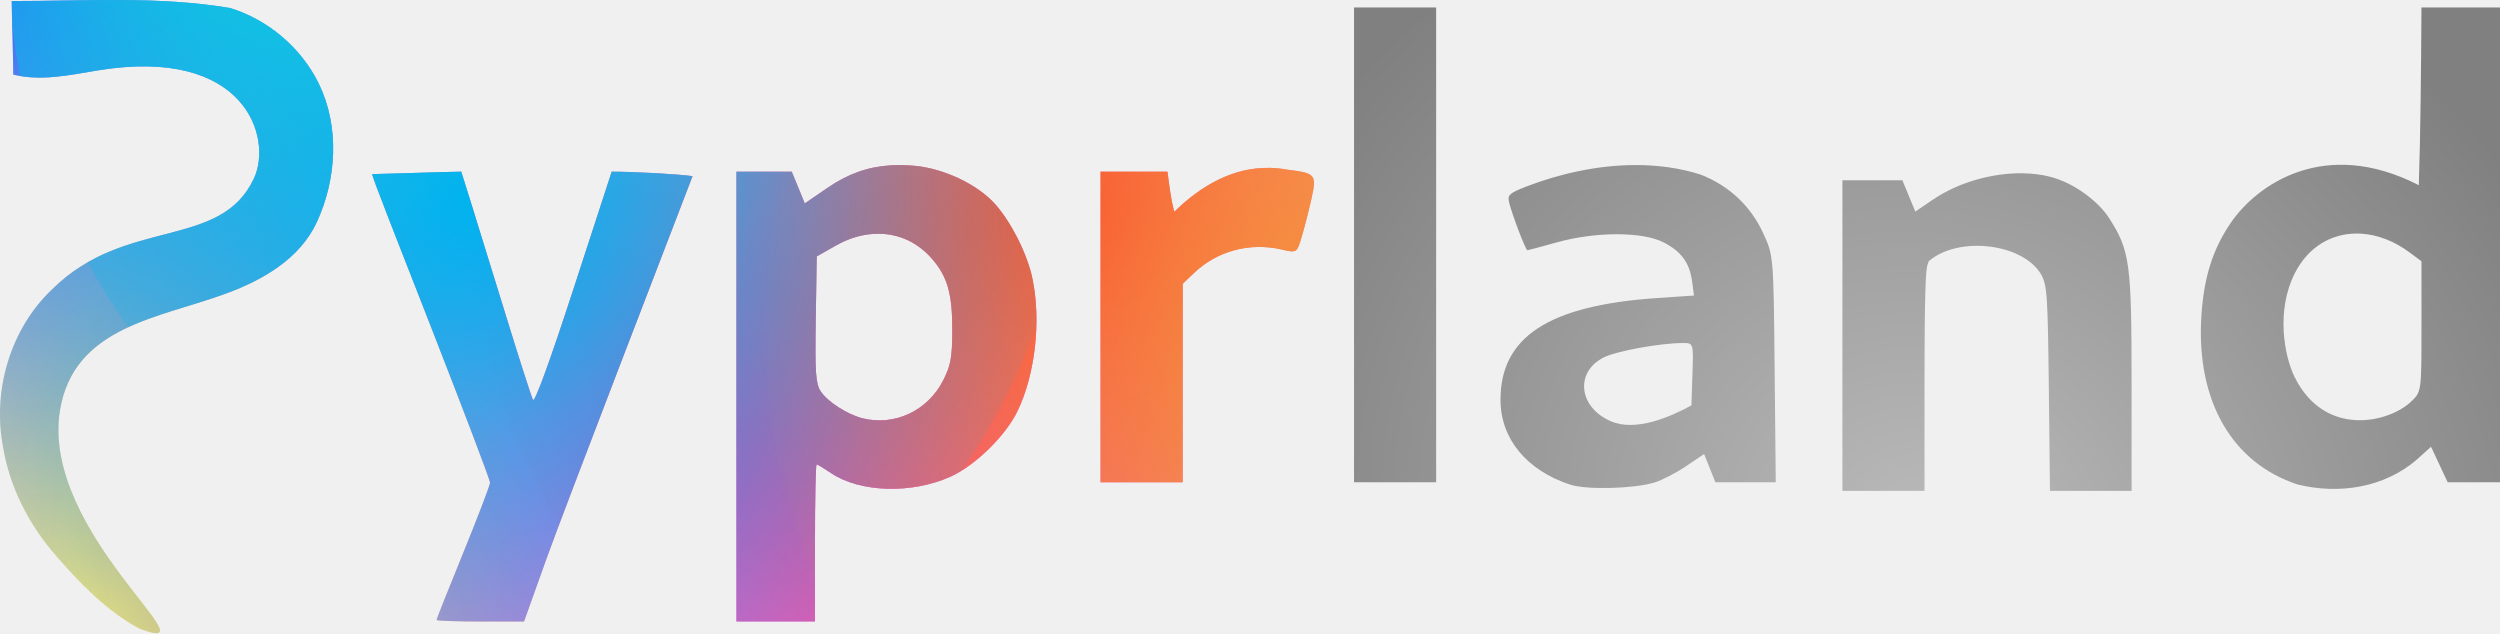
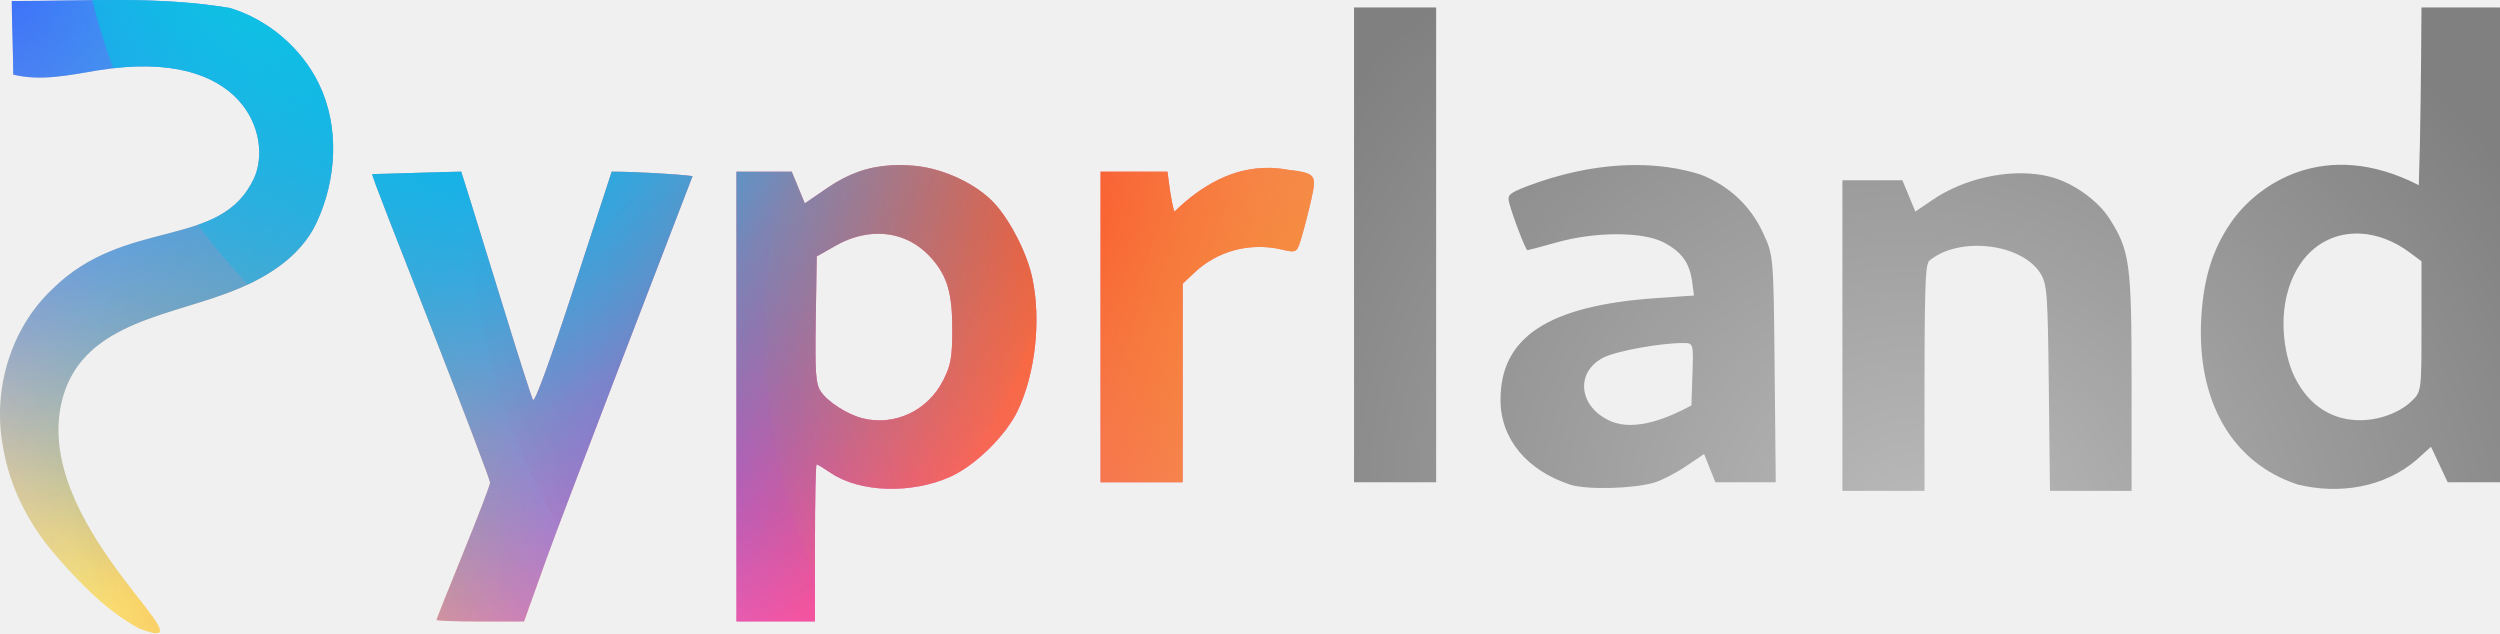
<svg xmlns="http://www.w3.org/2000/svg" xmlns:xlink="http://www.w3.org/1999/xlink" width="206.253mm" height="52.243mm" viewBox="0 0 206.253 52.243" version="1.1" id="svg1" xml:space="preserve">
  <defs id="defs1">
    <linearGradient id="linearGradient54">
      <stop style="stop-color:#bbbbbb;stop-opacity:1;" offset="0" id="stop54" />
      <stop style="stop-color:#808080;stop-opacity:1;" offset="1" id="stop55" />
    </linearGradient>
    <linearGradient id="linearGradient53">
-       <stop style="stop-color:#00d4d9;stop-opacity:1;" offset="0" id="stop52" />
-       <stop style="stop-color:#00aef1;stop-opacity:0;" offset="1" id="stop53" />
+       <stop style="stop-color:#00d4d9;stop-opacity:1" offset="0" id="stop52" />
+       <stop style="stop-color:#00aef1;stop-opacity:0" offset="1" id="stop53" />
    </linearGradient>
    <linearGradient id="linearGradient51">
-       <stop style="stop-color:#00aef1;stop-opacity:1;" offset="0" id="stop50" />
-       <stop style="stop-color:#00aef1;stop-opacity:0;" offset="1" id="stop51" />
+       <stop style="stop-color:#00aef1;stop-opacity:1" offset="0" id="stop50" />
+       <stop style="stop-color:#00aef1;stop-opacity:0" offset="1" id="stop51" />
    </linearGradient>
    <linearGradient id="linearGradient25">
-       <stop style="stop-color:#ff2a2a;stop-opacity:1;" offset="0" id="stop24" />
-       <stop style="stop-color:#ff2a2a;stop-opacity:0;" offset="1" id="stop25" />
+       <stop style="stop-color:#ff2a2a;stop-opacity:1" offset="0" id="stop24" />
+       <stop style="stop-color:#ff2a2a;stop-opacity:0" offset="1" id="stop25" />
    </linearGradient>
    <linearGradient id="linearGradient23">
-       <stop style="stop-color:#ff2ab0;stop-opacity:1;" offset="0" id="stop22" />
-       <stop style="stop-color:#ff6dc9;stop-opacity:0;" offset="1" id="stop23" />
+       <stop style="stop-color:#ff2ab0;stop-opacity:1" offset="0" id="stop22" />
+       <stop style="stop-color:#ff6dc9;stop-opacity:0" offset="1" id="stop23" />
    </linearGradient>
    <linearGradient id="linearGradient21">
-       <stop style="stop-color:#f49235;stop-opacity:1;" offset="0" id="stop20" />
-       <stop style="stop-color:#f49135;stop-opacity:0;" offset="1" id="stop21" />
+       <stop style="stop-color:#f49235;stop-opacity:1" offset="0" id="stop20" />
+       <stop style="stop-color:#f49135;stop-opacity:0" offset="1" id="stop21" />
    </linearGradient>
    <linearGradient id="linearGradient19">
-       <stop style="stop-color:#c62aff;stop-opacity:0.831;" offset="0" id="stop18" />
-       <stop style="stop-color:#c42aff;stop-opacity:0;" offset="1" id="stop19" />
+       <stop style="stop-color:#c62aff;stop-opacity:0.831" offset="0" id="stop18" />
+       <stop style="stop-color:#f13737;stop-opacity:0" offset="1" id="stop19" />
    </linearGradient>
    <linearGradient id="linearGradient17">
-       <stop style="stop-color:#2a3cff;stop-opacity:0.831;" offset="0" id="stop16" />
-       <stop style="stop-color:#2a3cff;stop-opacity:0;" offset="1" id="stop17" />
+       <stop style="stop-color:#2a3cff;stop-opacity:0.831" offset="0" id="stop16" />
+       <stop style="stop-color:#2a3cff;stop-opacity:0" offset="1" id="stop17" />
    </linearGradient>
    <linearGradient id="linearGradient14">
-       <stop style="stop-color:#ffd82a;stop-opacity:0.831;" offset="0" id="stop14" />
-       <stop style="stop-color:#ffd82a;stop-opacity:0;" offset="1" id="stop15" />
+       <stop style="stop-color:#ffd82a;stop-opacity:0.831" offset="0" id="stop14" />
+       <stop style="stop-color:#ffd82a;stop-opacity:0" offset="1" id="stop15" />
    </linearGradient>
    <linearGradient id="swatch12">
      <stop style="stop-color:#2a62ff;stop-opacity:1;" offset="0" id="stop12" />
      <stop style="stop-color:#2a37ff;stop-opacity:0;" offset="1" id="stop13" />
    </linearGradient>
    <radialGradient xlink:href="#linearGradient14" id="radialGradient15" cx="53.437" cy="164.997" fx="53.437" fy="164.997" r="51.563" gradientTransform="matrix(1,0,0,1.017305,-42.37142,-107.4735)" gradientUnits="userSpaceOnUse" />
    <radialGradient xlink:href="#linearGradient17" id="radialGradient16" gradientUnits="userSpaceOnUse" gradientTransform="matrix(1,0,0,1.017305,-63.14309,-154.9542)" cx="53.437" cy="164.997" fx="53.437" fy="164.997" r="51.563" />
    <radialGradient xlink:href="#linearGradient19" id="radialGradient16-1" gradientUnits="userSpaceOnUse" gradientTransform="matrix(1,0,0,1.017305,-5.555063,-113.7769)" cx="53.437" cy="164.997" fx="53.437" fy="164.997" r="51.563" />
    <radialGradient xlink:href="#linearGradient23" id="radialGradient16-1-3" gradientUnits="userSpaceOnUse" gradientTransform="matrix(1,0,0,1.017305,14.83241,-80.2341)" cx="51.435" cy="166.508" fx="51.435" fy="166.508" r="51.563" />
    <radialGradient xlink:href="#linearGradient21" id="radialGradient16-1-3-3" gradientUnits="userSpaceOnUse" gradientTransform="matrix(1,0,0,1.017305,51.56334,-126.1924)" cx="51.435" cy="166.508" fx="51.435" fy="166.508" r="51.563" />
    <radialGradient xlink:href="#linearGradient25" id="radialGradient16-1-3-5" gradientUnits="userSpaceOnUse" gradientTransform="matrix(1,0,0,1.017305,27.18932,-136.864)" cx="51.435" cy="166.508" fx="51.435" fy="166.508" r="51.563" />
-     <radialGradient xlink:href="#linearGradient51" id="radialGradient50" gradientUnits="userSpaceOnUse" gradientTransform="matrix(1,0,0,1.017305,-25.98624,-144.6633)" cx="55.049" cy="172.664" fx="55.049" fy="172.664" r="51.563" />
+     <radialGradient xlink:href="#linearGradient51" id="radialGradient50" gradientUnits="userSpaceOnUse" gradientTransform="matrix(1,0,0,1.017305,-25.98624,-144.6633)" cx="56.177" cy="161.938" fx="56.177" fy="161.938" r="51.563" />
    <radialGradient xlink:href="#linearGradient53" id="radialGradient50-3" gradientUnits="userSpaceOnUse" gradientTransform="matrix(1,0,0,1.017305,-10.8972,-157.2525)" cx="23.503" cy="156.17" fx="23.503" fy="156.17" r="51.563" />
    <clipPath clipPathUnits="userSpaceOnUse" id="clipPath53">
      <path id="path53" style="fill:#ffffff;stroke-width:1.113" d="m 0.304,14.545 c -3.019,-0.019 -6.049,0.086 -9.042,0.083 0.003,0.179 0.005,0.358 0.008,0.537 0.02,1.845 0.106,3.688 0.115,5.533 2.305,0.562 4.654,0.036 6.946,-0.342 12.218,-2.017 14.463,5.545 12.923,8.889 -2.734,5.937 -10.589,3.175 -16.621,9.131 -3.494,3.281 -4.98,8.394 -4.085,13.068 0.554,3.306 2.13,6.379 4.325,8.895 1.994,2.311 4.177,4.571 6.88,6.048 6.668,2.574 -8.082,-7.811 -6.523,-17.927 1.116,-7.024 8.262,-7.671 13.722,-9.707 3.011,-1.1 6.086,-2.866 7.48,-5.887 1.633,-3.54 1.897,-7.873 0.156,-11.432 -1.446,-2.956 -4.19,-5.27 -7.307,-6.228 -2.951,-0.499 -5.959,-0.642 -8.979,-0.661 z m 63.475,13.637 c -1.898,0.115 -3.538,0.709 -5.214,1.856 l -1.875,1.284 -0.537,-1.307 -0.538,-1.307 -4.565,-0.002 V 47.261 65.816 h 3.24 3.24 v -6.48 c 0,-3.564 0.061,-6.48 0.134,-6.48 0.074,0 0.602,0.318 1.175,0.706 2.387,1.62 6.649,1.752 9.87,0.307 2.04,-0.916 4.564,-3.39 5.54,-5.431 1.463,-3.062 1.951,-7.472 1.211,-10.956 -0.428,-2.013 -1.761,-4.654 -3.096,-6.132 -1.446,-1.601 -4.19,-2.903 -6.588,-3.127 -0.701,-0.065 -1.363,-0.08 -1.995,-0.042 z m -1.511,5.664 c 1.728,-0.134 3.502,0.436 4.905,2.035 1.289,1.468 1.696,2.901 1.686,5.931 -0.008,2.245 -0.123,2.876 -0.757,4.124 -1.266,2.491 -4.004,3.777 -6.639,3.117 -1.278,-0.32 -2.896,-1.364 -3.469,-2.239 -0.405,-0.618 -0.467,-1.532 -0.399,-5.924 l 0.081,-5.193 1.62,-0.918 c 0.914,-0.518 1.935,-0.852 2.972,-0.933 z m 32.854,-5.452 c -3.084,-0.088 -5.736,1.465 -7.949,3.622 -0.295,-1.084 -0.414,-2.2 -0.561,-3.31 h -5.52 v 12.812 12.812 h 3.387 3.387 v -8.189 -8.189 l 0.957,-0.908 c 1.906,-1.809 4.591,-2.522 7.214,-1.916 1.25,0.289 1.25,0.289 1.657,-1.081 0.224,-0.753 0.579,-2.141 0.79,-3.085 0.454,-2.028 0.369,-2.13 -2.013,-2.427 -0.458,-0.083 -0.908,-0.129 -1.348,-0.142 z m -66.777,0.312 c -0.832,0 -6.608,0.199 -7.338,0.199 -0.11,0 2.187,5.799 4.86,12.644 2.673,6.844 4.86,12.609 4.86,12.81 0,0.201 -0.994,2.803 -2.209,5.782 -1.215,2.979 -2.209,5.475 -2.209,5.546 0,0.072 1.624,0.129 3.608,0.129 h 3.608 l 1.871,-5.228 c 1.367,-3.819 10.045,-26.334 12.034,-31.514 -1.132,-0.162 -4.704,-0.368 -6.67,-0.368 l -3.136,9.623 c -1.949,5.982 -3.22,9.465 -3.359,9.204 -0.123,-0.231 -1.183,-3.534 -2.354,-7.341 -1.172,-3.807 -2.454,-7.949 -2.848,-9.204 z" />
    </clipPath>
    <radialGradient xlink:href="#linearGradient54" id="radialGradient55" cx="165.978" cy="94.45" fx="165.978" fy="94.45" r="49.291" gradientTransform="matrix(1.213071,0.1811759,-0.09448548,1.135006,-31.32367,-74.32757)" gradientUnits="userSpaceOnUse" />
    <clipPath clipPathUnits="userSpaceOnUse" id="clipPath56">
      <path id="path56" style="fill:#ffffff;fill-opacity:1;stroke-width:1.113" d="m 113.583,18.998 v 19.586 19.586 h 3.387 3.387 V 38.584 18.998 h -3.387 z m 88.064,0 c -0.028,5.057 -0.081,10.634 -0.221,14.662 -7.778,-3.986 -13.346,-0.049 -15.506,3.099 -1.516,2.211 -2.256,4.595 -2.44,7.863 -0.387,6.875 2.557,11.963 7.942,13.729 3.421,0.845 7.159,0.267 9.845,-2.054 l 1.169,-1.056 0.686,1.465 0.686,1.465 h 2.159 2.159 V 38.584 18.998 h -3.24 z m -64.879,13.002 c -3.083,0.01 -6.204,0.707 -8.995,1.78 -1.403,0.554 -1.549,0.693 -1.391,1.324 0.266,1.061 1.363,3.921 1.503,3.921 0.068,0 1.151,-0.288 2.409,-0.641 3.202,-0.899 7.107,-0.9 8.835,0 1.479,0.77 2.137,1.677 2.347,3.236 l 0.153,1.145 -3.052,0.208 c -8.943,0.608 -12.929,3.208 -12.91,8.422 0.011,3.186 2.148,5.782 5.736,6.969 1.343,0.444 5.268,0.346 6.979,-0.176 0.599,-0.183 1.763,-0.785 2.585,-1.338 l 1.496,-1.008 0.466,1.164 0.466,1.164 h 2.49 2.49 l -0.092,-9.352 c -0.092,-9.351 -0.092,-9.351 -0.95,-11.209 -1.034,-2.24 -2.797,-3.893 -5.137,-4.817 -1.742,-0.556 -3.578,-0.798 -5.428,-0.793 z m 31.969,0.677 c -2.499,-0.033 -5.285,0.749 -7.363,2.155 l -1.484,1.004 -0.534,-1.291 -0.534,-1.29 h -2.474 -2.474 v 12.812 12.812 h 3.387 3.387 l 5.3e-4,-9.085 c 0,-10.089 0.193,-9.292 0.345,-9.857 2.412,-2.089 7.64,-1.508 9.227,1.007 0.546,0.926 0.596,1.626 0.683,9.468 l 0.094,8.468 h 3.367 3.367 v -8.93 c 0,-9.832 -0.14,-10.876 -1.812,-13.509 -0.959,-1.511 -2.967,-2.951 -4.815,-3.451 -0.732,-0.199 -1.534,-0.3 -2.367,-0.311 z m 27.53,4.973 c 0.138,-8.2e-4 0.276,0.003 0.415,0.011 1.334,0.084 2.724,0.605 4.009,1.564 l 0.957,0.714 v 5.379 c 0,5.379 -2.6e-4,5.378 -0.844,6.187 -1.855,1.777 -7.164,3.007 -9.637,-2.048 -0.82,-1.675 -1.554,-5.431 0.044,-8.555 1.103,-2.157 2.992,-3.239 5.057,-3.251 z m -55.554,9.034 c 0.874,0 0.874,1.64e-4 0.789,2.572 l -0.085,2.572 c -1.787,0.985 -4.601,2.175 -6.621,1.319 -2.675,-1.133 -3.022,-4.047 -0.628,-5.268 1.042,-0.532 4.676,-1.195 6.546,-1.195 z" />
    </clipPath>
  </defs>
  <g id="layer1" transform="translate(-1.873274,-18.38314)">
    <g id="g46" transform="translate(11.5797,3.840413)" clip-path="url(#clipPath53)" mask="none">
      <ellipse style="fill:url(#radialGradient15);stroke-width:0.265" id="path14" cx="11.065" cy="60.379" rx="51.563" ry="52.456" />
      <ellipse style="fill:url(#radialGradient16);stroke-width:0.265" id="ellipse15" cx="-9.706" cy="12.898" rx="51.563" ry="52.456" />
      <ellipse style="fill:url(#radialGradient16-1);stroke-width:0.265" id="ellipse15-2" cx="47.882" cy="54.076" rx="51.563" ry="52.456" />
      <ellipse style="fill:url(#radialGradient16-1-3);stroke-width:0.265" id="ellipse15-2-2" cx="68.269" cy="87.618" rx="51.563" ry="52.456" />
      <ellipse style="fill:url(#radialGradient16-1-3-5);stroke-width:0.265" id="ellipse15-2-2-1" cx="80.626" cy="30.988" rx="51.563" ry="52.456" />
      <ellipse style="fill:url(#radialGradient16-1-3-3);stroke-width:0.265" id="ellipse15-2-2-7" cx="105" cy="41.66" rx="51.563" ry="52.456" />
      <ellipse style="fill:url(#radialGradient50);stroke-width:0.265" id="ellipse50" cx="27.45" cy="23.189" rx="51.563" ry="52.456" />
-       <ellipse style="fill:url(#radialGradient50-3);stroke-width:0.265" id="ellipse50-1" cx="42.539" cy="10.6" rx="51.563" ry="52.456" />
+       <ellipse style="fill:url(#radialGradient50-3);stroke-width:0.265" id="ellipse50-1" cx="47.882" cy="1.62" rx="51.563" ry="52.456" />
    </g>
    <ellipse style="fill:url(#radialGradient55);stroke:none;stroke-width:0.374" id="path54" cx="165.846" cy="37.819" rx="60.163" ry="55.736" clip-path="url(#clipPath56)" />
  </g>
</svg>
